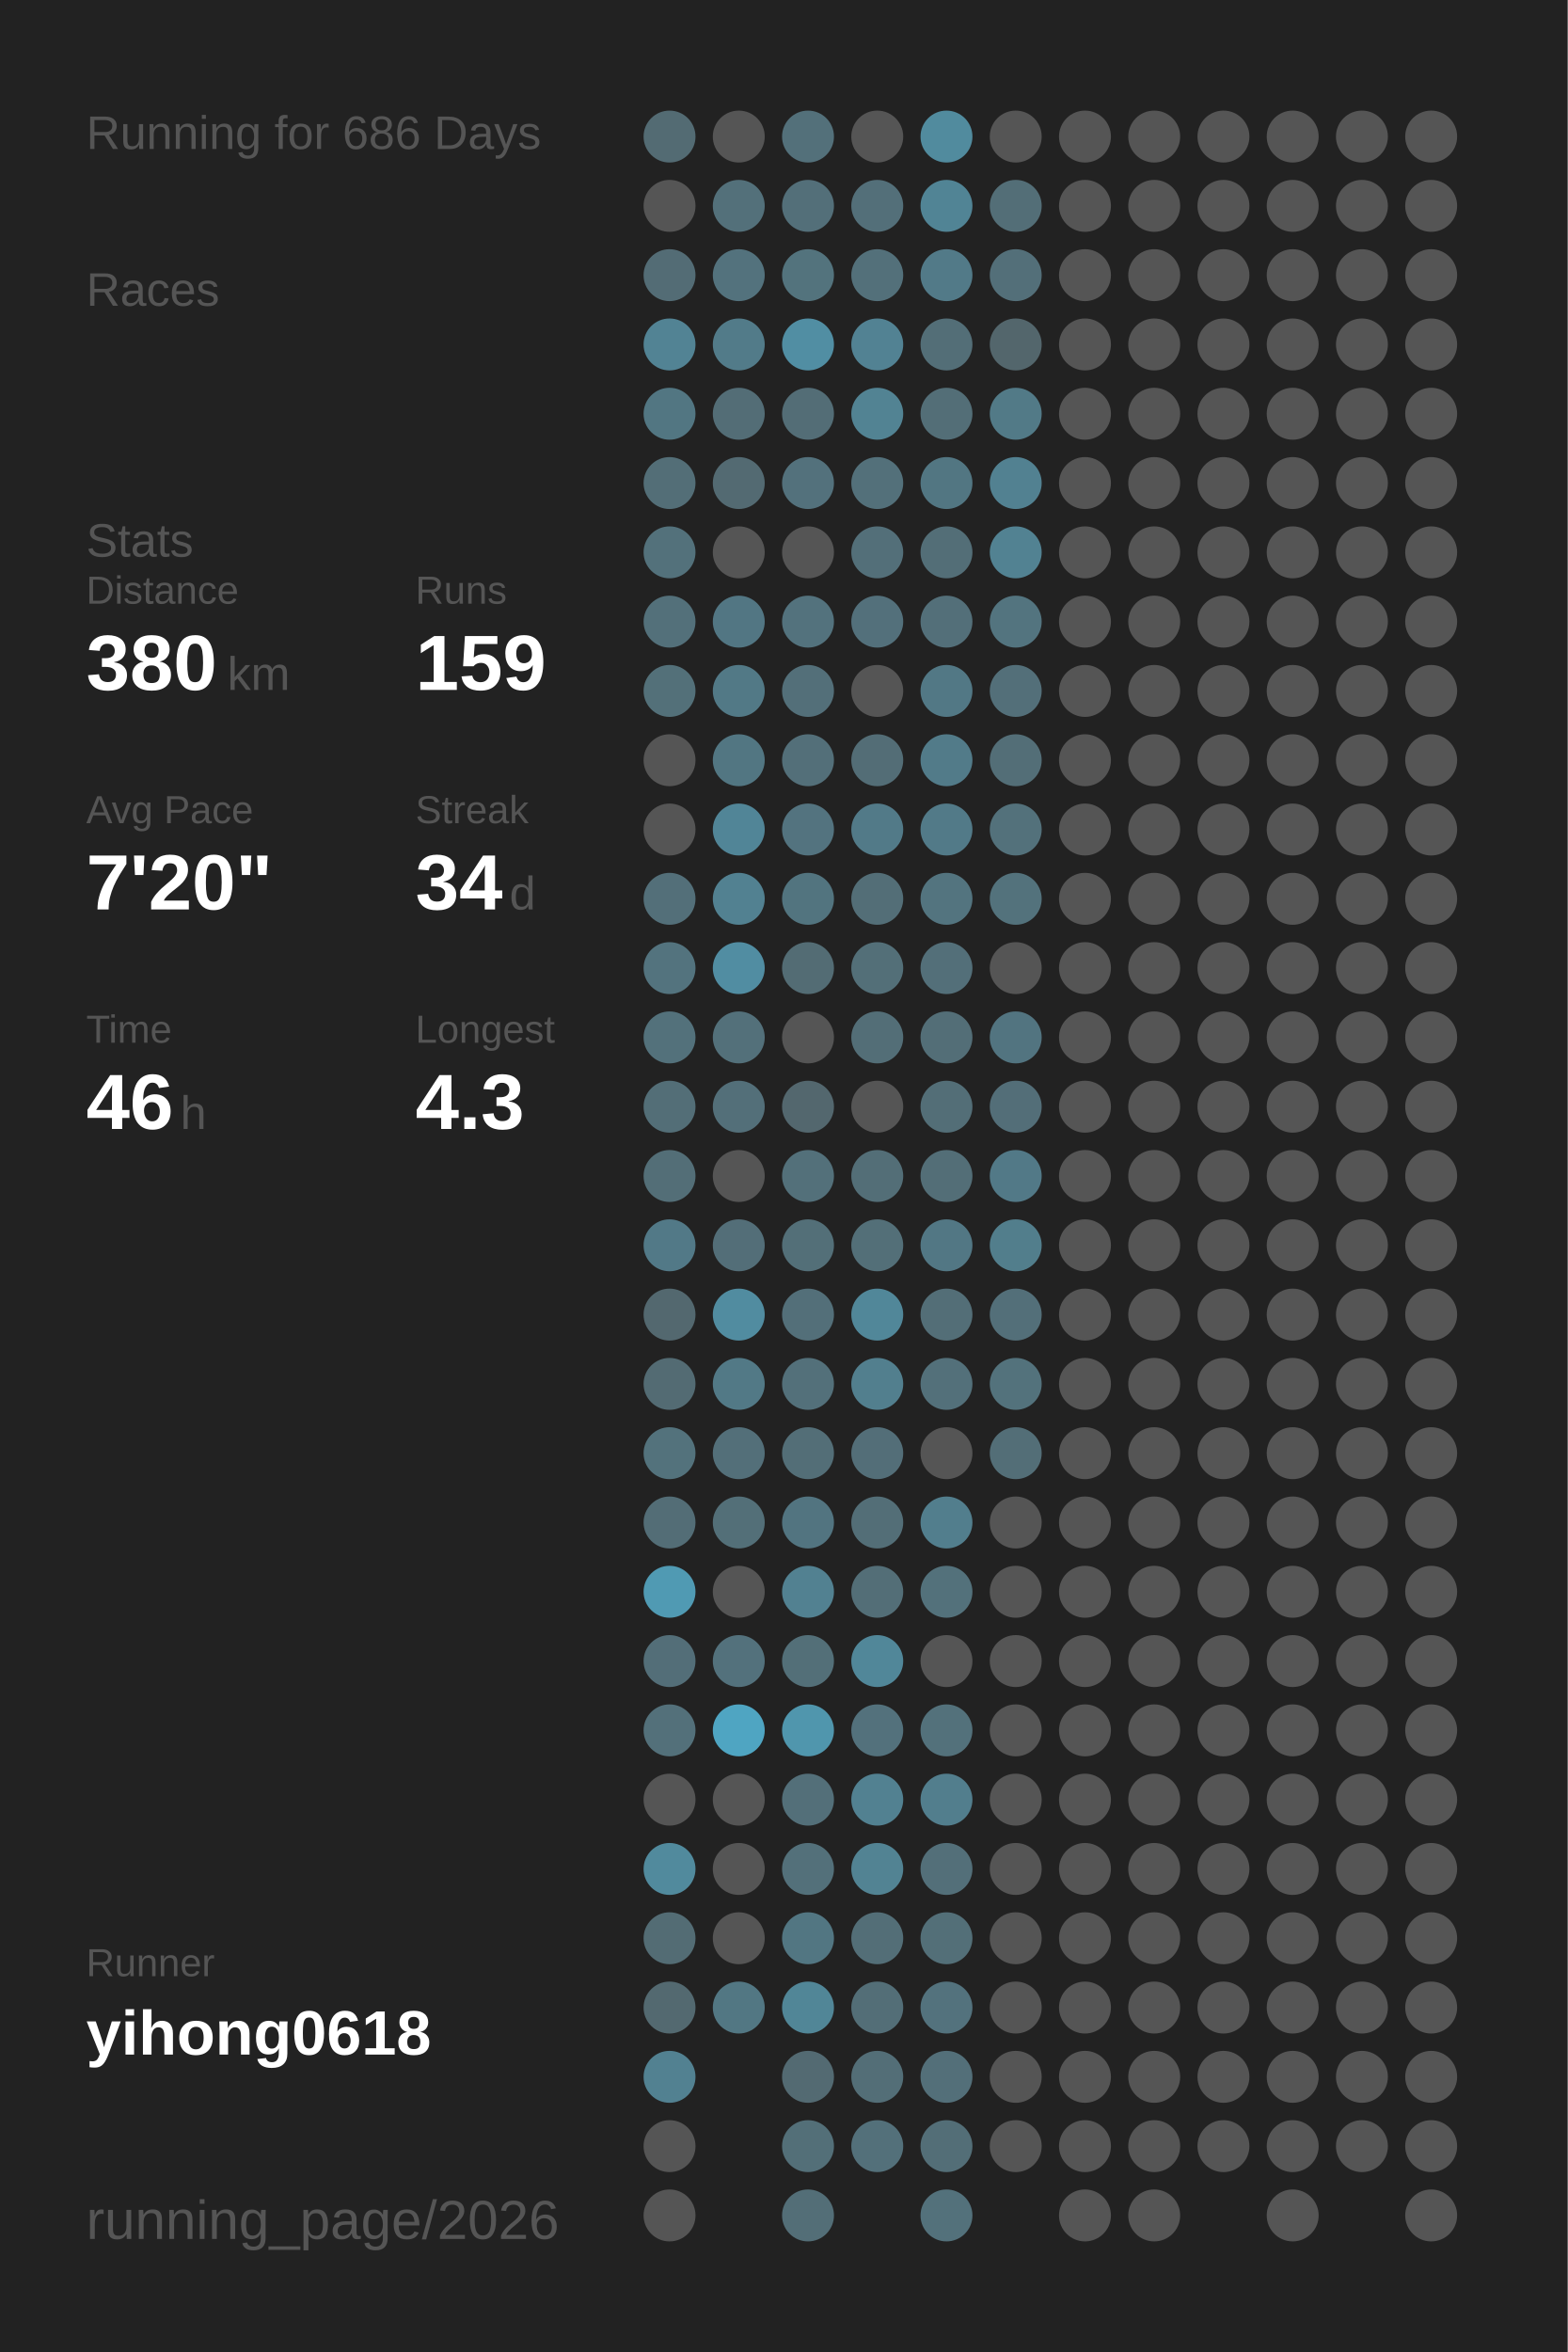
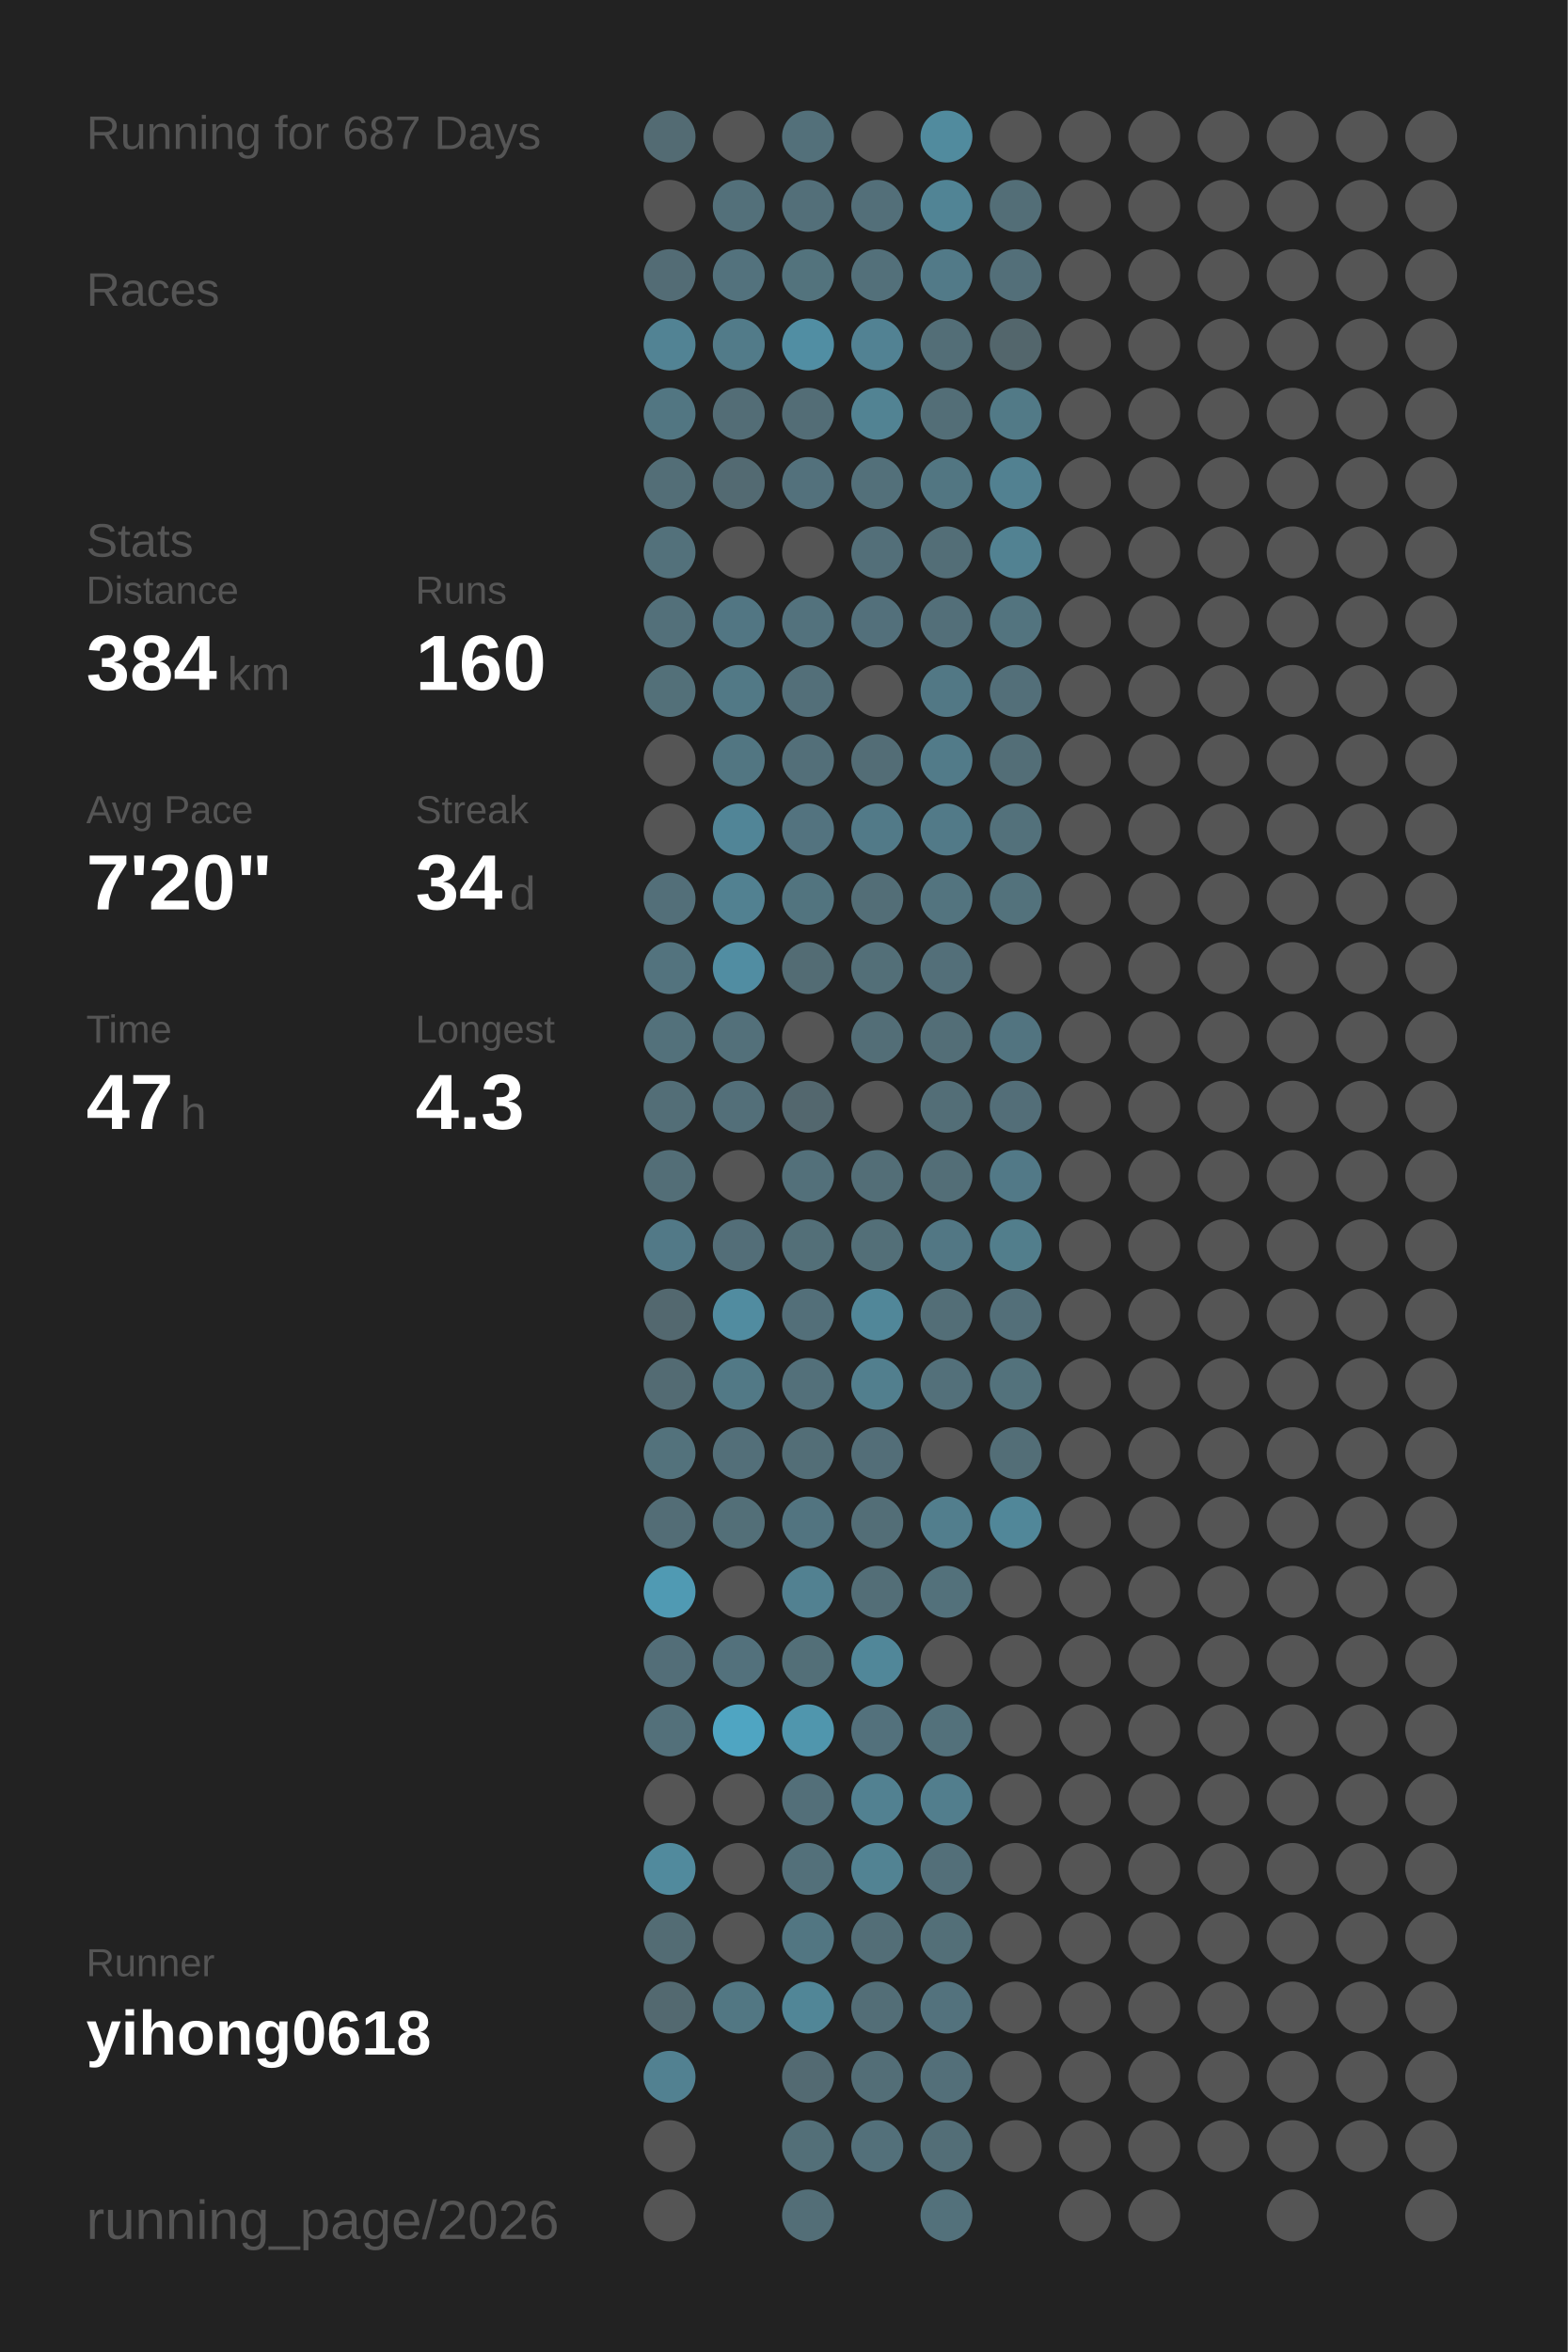
<svg xmlns="http://www.w3.org/2000/svg" baseProfile="full" height="300mm" version="1.1" viewBox="0,0,200,300" width="200mm">
  <defs />
  <rect fill="#222222" height="300" width="200" x="0" y="0" />
-   <text fill="#555555" style="font-size:6px; font-family:Arial;" x="11" y="19">Running for 686 Days</text>
+   <text fill="#555555" style="font-size:6px; font-family:Arial;" x="11" y="19">Running for 687 Days</text>
  <text fill="#555555" style="font-size:6px; font-family:Arial;" x="11" y="39">Races</text>
  <text fill="#555555" style="font-size:6px; font-family:Arial;" x="11" y="71">Stats</text>
  <text fill="#555555" style="font-size:5px; font-family:Arial;" x="11" y="77">Distance</text>
-   <text fill="#FFFFFF" style="font-size:10px; font-family:Arial; font-weight:bold;" x="11" y="88">380</text>
+   <text fill="#FFFFFF" style="font-size:10px; font-family:Arial; font-weight:bold;" x="11" y="88">384</text>
  <text fill="#555555" style="font-size:6px; font-family:Arial;" x="29" y="88">km</text>
  <text fill="#555555" style="font-size:5px; font-family:Arial;" x="53" y="77">Runs</text>
-   <text fill="#FFFFFF" style="font-size:10px; font-family:Arial; font-weight:bold;" x="53" y="88">159</text>
+   <text fill="#FFFFFF" style="font-size:10px; font-family:Arial; font-weight:bold;" x="53" y="88">160</text>
  <text fill="#555555" style="font-size:5px; font-family:Arial;" x="11" y="105">Avg Pace</text>
  <text fill="#FFFFFF" style="font-size:10px; font-family:Arial; font-weight:bold;" x="11" y="116">7'20"</text>
  <text fill="#555555" style="font-size:5px; font-family:Arial;" x="53" y="105">Streak</text>
  <text fill="#FFFFFF" style="font-size:10px; font-family:Arial; font-weight:bold;" x="53" y="116">34</text>
  <text fill="#555555" style="font-size:6px; font-family:Arial;" x="65" y="116">d</text>
  <text fill="#555555" style="font-size:5px; font-family:Arial;" x="11" y="133">Time</text>
-   <text fill="#FFFFFF" style="font-size:10px; font-family:Arial; font-weight:bold;" x="11" y="144">46</text>
+   <text fill="#FFFFFF" style="font-size:10px; font-family:Arial; font-weight:bold;" x="11" y="144">47</text>
  <text fill="#555555" style="font-size:6px; font-family:Arial;" x="23" y="144">h</text>
  <text fill="#555555" style="font-size:5px; font-family:Arial;" x="53" y="133">Longest</text>
  <text fill="#FFFFFF" style="font-size:10px; font-family:Arial; font-weight:bold;" x="53" y="144">4.3</text>
  <text fill="#555555" style="font-size:5px; font-family:Arial;" x="11" y="252.065">Runner</text>
  <text fill="#FFFFFF" style="font-size:8px; font-family:Arial; font-weight:bold;" x="11" y="262.065">yihong0618</text>
  <text fill="#555555" style="font-size:7px; font-family:Arial;" x="11" y="285.581">running_page/2026</text>
  <circle cx="85.417" cy="17.419" fill="#536b73" r="3.312" />
  <circle cx="85.417" cy="26.258" fill="#555555" r="3.312" />
  <circle cx="85.417" cy="35.097" fill="#536c75" r="3.312" />
  <circle cx="85.417" cy="43.935" fill="#528394" r="3.312" />
  <circle cx="85.417" cy="52.774" fill="#527682" r="3.312" />
  <circle cx="85.417" cy="61.613" fill="#536e77" r="3.312" />
  <circle cx="85.417" cy="70.452" fill="#53717b" r="3.312" />
  <circle cx="85.417" cy="79.29" fill="#53707a" r="3.312" />
  <circle cx="85.417" cy="88.129" fill="#537079" r="3.312" />
  <circle cx="85.417" cy="96.968" fill="#555555" r="3.312" />
  <circle cx="85.417" cy="105.806" fill="#555555" r="3.312" />
  <circle cx="85.417" cy="114.645" fill="#536f79" r="3.312" />
  <circle cx="85.417" cy="123.484" fill="#53737e" r="3.312" />
  <circle cx="85.417" cy="132.323" fill="#53717b" r="3.312" />
  <circle cx="85.417" cy="141.161" fill="#536e77" r="3.312" />
  <circle cx="85.417" cy="150" fill="#536e77" r="3.312" />
  <circle cx="85.417" cy="158.839" fill="#527987" r="3.312" />
  <circle cx="85.417" cy="167.677" fill="#53686f" r="3.312" />
  <circle cx="85.417" cy="176.516" fill="#536b73" r="3.312" />
  <circle cx="85.417" cy="185.355" fill="#53727c" r="3.312" />
  <circle cx="85.417" cy="194.194" fill="#536d76" r="3.312" />
  <circle cx="85.417" cy="203.032" fill="#509ab3" r="3.312" />
  <circle cx="85.417" cy="211.871" fill="#536e78" r="3.312" />
  <circle cx="85.417" cy="220.71" fill="#53707a" r="3.312" />
  <circle cx="85.417" cy="229.548" fill="#555555" r="3.312" />
  <circle cx="85.417" cy="238.387" fill="#518a9d" r="3.312" />
  <circle cx="85.417" cy="247.226" fill="#536c74" r="3.312" />
  <circle cx="85.417" cy="256.065" fill="#536970" r="3.312" />
  <circle cx="85.417" cy="264.903" fill="#528191" r="3.312" />
  <circle cx="85.417" cy="273.742" fill="#555555" r="3.312" />
  <circle cx="85.417" cy="282.581" fill="#555555" r="3.312" />
  <circle cx="94.25" cy="17.419" fill="#555555" r="3.312" />
  <circle cx="94.25" cy="26.258" fill="#53707a" r="3.312" />
  <circle cx="94.25" cy="35.097" fill="#53727d" r="3.312" />
  <circle cx="94.25" cy="43.935" fill="#527b89" r="3.312" />
  <circle cx="94.25" cy="52.774" fill="#536d76" r="3.312" />
  <circle cx="94.25" cy="61.613" fill="#536a72" r="3.312" />
  <circle cx="94.25" cy="70.452" fill="#555555" r="3.312" />
  <circle cx="94.25" cy="79.29" fill="#527683" r="3.312" />
  <circle cx="94.25" cy="88.129" fill="#527986" r="3.312" />
  <circle cx="94.25" cy="96.968" fill="#527682" r="3.312" />
  <circle cx="94.25" cy="105.806" fill="#518597" r="3.312" />
  <circle cx="94.25" cy="114.645" fill="#528191" r="3.312" />
  <circle cx="94.25" cy="123.484" fill="#518da2" r="3.312" />
  <circle cx="94.25" cy="132.323" fill="#53707a" r="3.312" />
  <circle cx="94.25" cy="141.161" fill="#536f79" r="3.312" />
  <circle cx="94.25" cy="150" fill="#555555" r="3.312" />
  <circle cx="94.25" cy="158.839" fill="#536e78" r="3.312" />
  <circle cx="94.25" cy="167.677" fill="#518ca0" r="3.312" />
  <circle cx="94.25" cy="176.516" fill="#527986" r="3.312" />
  <circle cx="94.25" cy="185.355" fill="#536f79" r="3.312" />
  <circle cx="94.25" cy="194.194" fill="#536f78" r="3.312" />
  <circle cx="94.25" cy="203.032" fill="#555555" r="3.312" />
  <circle cx="94.25" cy="211.871" fill="#53717c" r="3.312" />
  <circle cx="94.25" cy="220.71" fill="#4fa5c2" r="3.312" />
  <circle cx="94.25" cy="229.548" fill="#555555" r="3.312" />
  <circle cx="94.25" cy="238.387" fill="#555555" r="3.312" />
  <circle cx="94.25" cy="247.226" fill="#555555" r="3.312" />
  <circle cx="94.25" cy="256.065" fill="#527783" r="3.312" />
  <circle cx="103.083" cy="17.419" fill="#53707a" r="3.312" />
  <circle cx="103.083" cy="26.258" fill="#536f79" r="3.312" />
  <circle cx="103.083" cy="35.097" fill="#53737d" r="3.312" />
  <circle cx="103.083" cy="43.935" fill="#518ea3" r="3.312" />
  <circle cx="103.083" cy="52.774" fill="#536d76" r="3.312" />
  <circle cx="103.083" cy="61.613" fill="#53717c" r="3.312" />
  <circle cx="103.083" cy="70.452" fill="#555555" r="3.312" />
  <circle cx="103.083" cy="79.29" fill="#53727d" r="3.312" />
  <circle cx="103.083" cy="88.129" fill="#536f79" r="3.312" />
  <circle cx="103.083" cy="96.968" fill="#536f79" r="3.312" />
  <circle cx="103.083" cy="105.806" fill="#53737f" r="3.312" />
  <circle cx="103.083" cy="114.645" fill="#52747f" r="3.312" />
  <circle cx="103.083" cy="123.484" fill="#536c74" r="3.312" />
  <circle cx="103.083" cy="132.323" fill="#555555" r="3.312" />
  <circle cx="103.083" cy="141.161" fill="#53676e" r="3.312" />
  <circle cx="103.083" cy="150" fill="#53707a" r="3.312" />
  <circle cx="103.083" cy="158.839" fill="#536f78" r="3.312" />
  <circle cx="103.083" cy="167.677" fill="#536f79" r="3.312" />
  <circle cx="103.083" cy="176.516" fill="#53707a" r="3.312" />
  <circle cx="103.083" cy="185.355" fill="#536e77" r="3.312" />
  <circle cx="103.083" cy="194.194" fill="#527480" r="3.312" />
  <circle cx="103.083" cy="203.032" fill="#528191" r="3.312" />
  <circle cx="103.083" cy="211.871" fill="#536f78" r="3.312" />
  <circle cx="103.083" cy="220.71" fill="#5096ad" r="3.312" />
  <circle cx="103.083" cy="229.548" fill="#536f79" r="3.312" />
  <circle cx="103.083" cy="238.387" fill="#53707a" r="3.312" />
  <circle cx="103.083" cy="247.226" fill="#527682" r="3.312" />
  <circle cx="103.083" cy="256.065" fill="#518697" r="3.312" />
  <circle cx="103.083" cy="264.903" fill="#536a72" r="3.312" />
  <circle cx="103.083" cy="273.742" fill="#536f78" r="3.312" />
  <circle cx="103.083" cy="282.581" fill="#536e77" r="3.312" />
  <circle cx="111.917" cy="17.419" fill="#555555" r="3.312" />
  <circle cx="111.917" cy="26.258" fill="#536f79" r="3.312" />
  <circle cx="111.917" cy="35.097" fill="#53707a" r="3.312" />
  <circle cx="111.917" cy="43.935" fill="#528293" r="3.312" />
  <circle cx="111.917" cy="52.774" fill="#528393" r="3.312" />
  <circle cx="111.917" cy="61.613" fill="#53707a" r="3.312" />
  <circle cx="111.917" cy="70.452" fill="#536f79" r="3.312" />
  <circle cx="111.917" cy="79.29" fill="#53707b" r="3.312" />
  <circle cx="111.917" cy="88.129" fill="#555555" r="3.312" />
  <circle cx="111.917" cy="96.968" fill="#536d76" r="3.312" />
  <circle cx="111.917" cy="105.806" fill="#527a88" r="3.312" />
  <circle cx="111.917" cy="114.645" fill="#536e77" r="3.312" />
  <circle cx="111.917" cy="123.484" fill="#536f78" r="3.312" />
  <circle cx="111.917" cy="132.323" fill="#536e77" r="3.312" />
  <circle cx="111.917" cy="141.161" fill="#555555" r="3.312" />
  <circle cx="111.917" cy="150" fill="#536e77" r="3.312" />
  <circle cx="111.917" cy="158.839" fill="#536f78" r="3.312" />
  <circle cx="111.917" cy="167.677" fill="#518799" r="3.312" />
  <circle cx="111.917" cy="176.516" fill="#527f8e" r="3.312" />
  <circle cx="111.917" cy="185.355" fill="#536e78" r="3.312" />
  <circle cx="111.917" cy="194.194" fill="#536e77" r="3.312" />
  <circle cx="111.917" cy="203.032" fill="#536e77" r="3.312" />
  <circle cx="111.917" cy="211.871" fill="#518799" r="3.312" />
  <circle cx="111.917" cy="220.71" fill="#53717c" r="3.312" />
  <circle cx="111.917" cy="229.548" fill="#528191" r="3.312" />
  <circle cx="111.917" cy="238.387" fill="#528393" r="3.312" />
  <circle cx="111.917" cy="247.226" fill="#536e77" r="3.312" />
  <circle cx="111.917" cy="256.065" fill="#536e77" r="3.312" />
  <circle cx="111.917" cy="264.903" fill="#536e77" r="3.312" />
  <circle cx="111.917" cy="273.742" fill="#53707a" r="3.312" />
  <circle cx="120.75" cy="17.419" fill="#518b9e" r="3.312" />
  <circle cx="120.75" cy="26.258" fill="#518495" r="3.312" />
  <circle cx="120.75" cy="35.097" fill="#527a88" r="3.312" />
  <circle cx="120.75" cy="43.935" fill="#536e77" r="3.312" />
  <circle cx="120.75" cy="52.774" fill="#536e77" r="3.312" />
  <circle cx="120.75" cy="61.613" fill="#527682" r="3.312" />
  <circle cx="120.75" cy="70.452" fill="#536e77" r="3.312" />
  <circle cx="120.75" cy="79.29" fill="#536f79" r="3.312" />
  <circle cx="120.75" cy="88.129" fill="#527885" r="3.312" />
  <circle cx="120.75" cy="96.968" fill="#527b89" r="3.312" />
  <circle cx="120.75" cy="105.806" fill="#527a88" r="3.312" />
  <circle cx="120.75" cy="114.645" fill="#53747f" r="3.312" />
  <circle cx="120.75" cy="123.484" fill="#536f79" r="3.312" />
  <circle cx="120.75" cy="132.323" fill="#536e77" r="3.312" />
  <circle cx="120.75" cy="141.161" fill="#536e77" r="3.312" />
  <circle cx="120.75" cy="150" fill="#536e77" r="3.312" />
  <circle cx="120.75" cy="158.839" fill="#527784" r="3.312" />
  <circle cx="120.75" cy="167.677" fill="#536e77" r="3.312" />
  <circle cx="120.75" cy="176.516" fill="#53707a" r="3.312" />
  <circle cx="120.75" cy="185.355" fill="#555555" r="3.312" />
  <circle cx="120.75" cy="194.194" fill="#527e8d" r="3.312" />
  <circle cx="120.75" cy="203.032" fill="#53717b" r="3.312" />
  <circle cx="120.75" cy="211.871" fill="#555555" r="3.312" />
  <circle cx="120.75" cy="220.71" fill="#53717b" r="3.312" />
  <circle cx="120.75" cy="229.548" fill="#527e8d" r="3.312" />
  <circle cx="120.75" cy="238.387" fill="#536f79" r="3.312" />
  <circle cx="120.75" cy="247.226" fill="#536f78" r="3.312" />
  <circle cx="120.75" cy="256.065" fill="#53727d" r="3.312" />
  <circle cx="120.75" cy="264.903" fill="#536f79" r="3.312" />
  <circle cx="120.75" cy="273.742" fill="#536e77" r="3.312" />
  <circle cx="120.75" cy="282.581" fill="#53717b" r="3.312" />
  <circle cx="129.583" cy="17.419" fill="#555555" r="3.312" />
  <circle cx="129.583" cy="26.258" fill="#536e77" r="3.312" />
  <circle cx="129.583" cy="35.097" fill="#536f79" r="3.312" />
  <circle cx="129.583" cy="43.935" fill="#53666c" r="3.312" />
  <circle cx="129.583" cy="52.774" fill="#527a87" r="3.312" />
  <circle cx="129.583" cy="61.613" fill="#528191" r="3.312" />
  <circle cx="129.583" cy="70.452" fill="#528292" r="3.312" />
  <circle cx="129.583" cy="79.29" fill="#53747f" r="3.312" />
  <circle cx="129.583" cy="88.129" fill="#536f79" r="3.312" />
  <circle cx="129.583" cy="96.968" fill="#536e77" r="3.312" />
  <circle cx="129.583" cy="105.806" fill="#53717b" r="3.312" />
  <circle cx="129.583" cy="114.645" fill="#53727c" r="3.312" />
  <circle cx="129.583" cy="123.484" fill="#555555" r="3.312" />
  <circle cx="129.583" cy="132.323" fill="#527480" r="3.312" />
  <circle cx="129.583" cy="141.161" fill="#536e78" r="3.312" />
  <circle cx="129.583" cy="150" fill="#527987" r="3.312" />
  <circle cx="129.583" cy="158.839" fill="#527e8c" r="3.312" />
  <circle cx="129.583" cy="167.677" fill="#536f79" r="3.312" />
  <circle cx="129.583" cy="176.516" fill="#53727c" r="3.312" />
  <circle cx="129.583" cy="185.355" fill="#536e77" r="3.312" />
-   <circle cx="129.583" cy="194.194" fill="#555555" r="3.312" />
+   <circle cx="129.583" cy="194.194" fill="#518799" r="3.312" />
  <circle cx="129.583" cy="203.032" fill="#555555" r="3.312" />
  <circle cx="129.583" cy="211.871" fill="#555555" r="3.312" />
  <circle cx="129.583" cy="220.71" fill="#555555" r="3.312" />
  <circle cx="129.583" cy="229.548" fill="#555555" r="3.312" />
  <circle cx="129.583" cy="238.387" fill="#555555" r="3.312" />
  <circle cx="129.583" cy="247.226" fill="#555555" r="3.312" />
  <circle cx="129.583" cy="256.065" fill="#555555" r="3.312" />
  <circle cx="129.583" cy="264.903" fill="#555555" r="3.312" />
  <circle cx="129.583" cy="273.742" fill="#555555" r="3.312" />
  <circle cx="138.417" cy="17.419" fill="#555555" r="3.312" />
  <circle cx="138.417" cy="26.258" fill="#555555" r="3.312" />
  <circle cx="138.417" cy="35.097" fill="#555555" r="3.312" />
  <circle cx="138.417" cy="43.935" fill="#555555" r="3.312" />
  <circle cx="138.417" cy="52.774" fill="#555555" r="3.312" />
  <circle cx="138.417" cy="61.613" fill="#555555" r="3.312" />
  <circle cx="138.417" cy="70.452" fill="#555555" r="3.312" />
  <circle cx="138.417" cy="79.29" fill="#555555" r="3.312" />
  <circle cx="138.417" cy="88.129" fill="#555555" r="3.312" />
  <circle cx="138.417" cy="96.968" fill="#555555" r="3.312" />
  <circle cx="138.417" cy="105.806" fill="#555555" r="3.312" />
  <circle cx="138.417" cy="114.645" fill="#555555" r="3.312" />
  <circle cx="138.417" cy="123.484" fill="#555555" r="3.312" />
  <circle cx="138.417" cy="132.323" fill="#555555" r="3.312" />
  <circle cx="138.417" cy="141.161" fill="#555555" r="3.312" />
  <circle cx="138.417" cy="150" fill="#555555" r="3.312" />
  <circle cx="138.417" cy="158.839" fill="#555555" r="3.312" />
  <circle cx="138.417" cy="167.677" fill="#555555" r="3.312" />
  <circle cx="138.417" cy="176.516" fill="#555555" r="3.312" />
  <circle cx="138.417" cy="185.355" fill="#555555" r="3.312" />
  <circle cx="138.417" cy="194.194" fill="#555555" r="3.312" />
  <circle cx="138.417" cy="203.032" fill="#555555" r="3.312" />
  <circle cx="138.417" cy="211.871" fill="#555555" r="3.312" />
  <circle cx="138.417" cy="220.71" fill="#555555" r="3.312" />
  <circle cx="138.417" cy="229.548" fill="#555555" r="3.312" />
  <circle cx="138.417" cy="238.387" fill="#555555" r="3.312" />
  <circle cx="138.417" cy="247.226" fill="#555555" r="3.312" />
  <circle cx="138.417" cy="256.065" fill="#555555" r="3.312" />
  <circle cx="138.417" cy="264.903" fill="#555555" r="3.312" />
  <circle cx="138.417" cy="273.742" fill="#555555" r="3.312" />
  <circle cx="138.417" cy="282.581" fill="#555555" r="3.312" />
  <circle cx="147.25" cy="17.419" fill="#555555" r="3.312" />
  <circle cx="147.25" cy="26.258" fill="#555555" r="3.312" />
  <circle cx="147.25" cy="35.097" fill="#555555" r="3.312" />
  <circle cx="147.25" cy="43.935" fill="#555555" r="3.312" />
  <circle cx="147.25" cy="52.774" fill="#555555" r="3.312" />
  <circle cx="147.25" cy="61.613" fill="#555555" r="3.312" />
  <circle cx="147.25" cy="70.452" fill="#555555" r="3.312" />
  <circle cx="147.25" cy="79.29" fill="#555555" r="3.312" />
  <circle cx="147.25" cy="88.129" fill="#555555" r="3.312" />
  <circle cx="147.25" cy="96.968" fill="#555555" r="3.312" />
  <circle cx="147.25" cy="105.806" fill="#555555" r="3.312" />
  <circle cx="147.25" cy="114.645" fill="#555555" r="3.312" />
  <circle cx="147.25" cy="123.484" fill="#555555" r="3.312" />
  <circle cx="147.25" cy="132.323" fill="#555555" r="3.312" />
  <circle cx="147.25" cy="141.161" fill="#555555" r="3.312" />
  <circle cx="147.25" cy="150" fill="#555555" r="3.312" />
  <circle cx="147.25" cy="158.839" fill="#555555" r="3.312" />
  <circle cx="147.25" cy="167.677" fill="#555555" r="3.312" />
  <circle cx="147.25" cy="176.516" fill="#555555" r="3.312" />
  <circle cx="147.25" cy="185.355" fill="#555555" r="3.312" />
  <circle cx="147.25" cy="194.194" fill="#555555" r="3.312" />
  <circle cx="147.25" cy="203.032" fill="#555555" r="3.312" />
  <circle cx="147.25" cy="211.871" fill="#555555" r="3.312" />
  <circle cx="147.25" cy="220.71" fill="#555555" r="3.312" />
  <circle cx="147.25" cy="229.548" fill="#555555" r="3.312" />
  <circle cx="147.25" cy="238.387" fill="#555555" r="3.312" />
  <circle cx="147.25" cy="247.226" fill="#555555" r="3.312" />
  <circle cx="147.25" cy="256.065" fill="#555555" r="3.312" />
  <circle cx="147.25" cy="264.903" fill="#555555" r="3.312" />
  <circle cx="147.25" cy="273.742" fill="#555555" r="3.312" />
  <circle cx="147.25" cy="282.581" fill="#555555" r="3.312" />
  <circle cx="156.083" cy="17.419" fill="#555555" r="3.312" />
  <circle cx="156.083" cy="26.258" fill="#555555" r="3.312" />
  <circle cx="156.083" cy="35.097" fill="#555555" r="3.312" />
  <circle cx="156.083" cy="43.935" fill="#555555" r="3.312" />
  <circle cx="156.083" cy="52.774" fill="#555555" r="3.312" />
  <circle cx="156.083" cy="61.613" fill="#555555" r="3.312" />
  <circle cx="156.083" cy="70.452" fill="#555555" r="3.312" />
  <circle cx="156.083" cy="79.29" fill="#555555" r="3.312" />
  <circle cx="156.083" cy="88.129" fill="#555555" r="3.312" />
  <circle cx="156.083" cy="96.968" fill="#555555" r="3.312" />
  <circle cx="156.083" cy="105.806" fill="#555555" r="3.312" />
  <circle cx="156.083" cy="114.645" fill="#555555" r="3.312" />
  <circle cx="156.083" cy="123.484" fill="#555555" r="3.312" />
  <circle cx="156.083" cy="132.323" fill="#555555" r="3.312" />
  <circle cx="156.083" cy="141.161" fill="#555555" r="3.312" />
  <circle cx="156.083" cy="150" fill="#555555" r="3.312" />
  <circle cx="156.083" cy="158.839" fill="#555555" r="3.312" />
  <circle cx="156.083" cy="167.677" fill="#555555" r="3.312" />
  <circle cx="156.083" cy="176.516" fill="#555555" r="3.312" />
  <circle cx="156.083" cy="185.355" fill="#555555" r="3.312" />
  <circle cx="156.083" cy="194.194" fill="#555555" r="3.312" />
  <circle cx="156.083" cy="203.032" fill="#555555" r="3.312" />
  <circle cx="156.083" cy="211.871" fill="#555555" r="3.312" />
  <circle cx="156.083" cy="220.71" fill="#555555" r="3.312" />
  <circle cx="156.083" cy="229.548" fill="#555555" r="3.312" />
  <circle cx="156.083" cy="238.387" fill="#555555" r="3.312" />
  <circle cx="156.083" cy="247.226" fill="#555555" r="3.312" />
  <circle cx="156.083" cy="256.065" fill="#555555" r="3.312" />
  <circle cx="156.083" cy="264.903" fill="#555555" r="3.312" />
  <circle cx="156.083" cy="273.742" fill="#555555" r="3.312" />
  <circle cx="164.917" cy="17.419" fill="#555555" r="3.312" />
  <circle cx="164.917" cy="26.258" fill="#555555" r="3.312" />
  <circle cx="164.917" cy="35.097" fill="#555555" r="3.312" />
  <circle cx="164.917" cy="43.935" fill="#555555" r="3.312" />
  <circle cx="164.917" cy="52.774" fill="#555555" r="3.312" />
  <circle cx="164.917" cy="61.613" fill="#555555" r="3.312" />
  <circle cx="164.917" cy="70.452" fill="#555555" r="3.312" />
  <circle cx="164.917" cy="79.29" fill="#555555" r="3.312" />
  <circle cx="164.917" cy="88.129" fill="#555555" r="3.312" />
  <circle cx="164.917" cy="96.968" fill="#555555" r="3.312" />
  <circle cx="164.917" cy="105.806" fill="#555555" r="3.312" />
  <circle cx="164.917" cy="114.645" fill="#555555" r="3.312" />
  <circle cx="164.917" cy="123.484" fill="#555555" r="3.312" />
  <circle cx="164.917" cy="132.323" fill="#555555" r="3.312" />
  <circle cx="164.917" cy="141.161" fill="#555555" r="3.312" />
  <circle cx="164.917" cy="150" fill="#555555" r="3.312" />
  <circle cx="164.917" cy="158.839" fill="#555555" r="3.312" />
  <circle cx="164.917" cy="167.677" fill="#555555" r="3.312" />
  <circle cx="164.917" cy="176.516" fill="#555555" r="3.312" />
  <circle cx="164.917" cy="185.355" fill="#555555" r="3.312" />
  <circle cx="164.917" cy="194.194" fill="#555555" r="3.312" />
  <circle cx="164.917" cy="203.032" fill="#555555" r="3.312" />
  <circle cx="164.917" cy="211.871" fill="#555555" r="3.312" />
  <circle cx="164.917" cy="220.71" fill="#555555" r="3.312" />
  <circle cx="164.917" cy="229.548" fill="#555555" r="3.312" />
  <circle cx="164.917" cy="238.387" fill="#555555" r="3.312" />
  <circle cx="164.917" cy="247.226" fill="#555555" r="3.312" />
  <circle cx="164.917" cy="256.065" fill="#555555" r="3.312" />
  <circle cx="164.917" cy="264.903" fill="#555555" r="3.312" />
  <circle cx="164.917" cy="273.742" fill="#555555" r="3.312" />
  <circle cx="164.917" cy="282.581" fill="#555555" r="3.312" />
  <circle cx="173.75" cy="17.419" fill="#555555" r="3.312" />
  <circle cx="173.75" cy="26.258" fill="#555555" r="3.312" />
  <circle cx="173.75" cy="35.097" fill="#555555" r="3.312" />
  <circle cx="173.75" cy="43.935" fill="#555555" r="3.312" />
  <circle cx="173.75" cy="52.774" fill="#555555" r="3.312" />
  <circle cx="173.75" cy="61.613" fill="#555555" r="3.312" />
  <circle cx="173.75" cy="70.452" fill="#555555" r="3.312" />
  <circle cx="173.75" cy="79.29" fill="#555555" r="3.312" />
  <circle cx="173.75" cy="88.129" fill="#555555" r="3.312" />
  <circle cx="173.75" cy="96.968" fill="#555555" r="3.312" />
  <circle cx="173.75" cy="105.806" fill="#555555" r="3.312" />
  <circle cx="173.75" cy="114.645" fill="#555555" r="3.312" />
  <circle cx="173.75" cy="123.484" fill="#555555" r="3.312" />
  <circle cx="173.75" cy="132.323" fill="#555555" r="3.312" />
  <circle cx="173.75" cy="141.161" fill="#555555" r="3.312" />
  <circle cx="173.75" cy="150" fill="#555555" r="3.312" />
  <circle cx="173.75" cy="158.839" fill="#555555" r="3.312" />
  <circle cx="173.75" cy="167.677" fill="#555555" r="3.312" />
  <circle cx="173.75" cy="176.516" fill="#555555" r="3.312" />
  <circle cx="173.75" cy="185.355" fill="#555555" r="3.312" />
  <circle cx="173.75" cy="194.194" fill="#555555" r="3.312" />
  <circle cx="173.75" cy="203.032" fill="#555555" r="3.312" />
  <circle cx="173.75" cy="211.871" fill="#555555" r="3.312" />
  <circle cx="173.75" cy="220.71" fill="#555555" r="3.312" />
  <circle cx="173.75" cy="229.548" fill="#555555" r="3.312" />
  <circle cx="173.75" cy="238.387" fill="#555555" r="3.312" />
  <circle cx="173.75" cy="247.226" fill="#555555" r="3.312" />
  <circle cx="173.75" cy="256.065" fill="#555555" r="3.312" />
  <circle cx="173.75" cy="264.903" fill="#555555" r="3.312" />
  <circle cx="173.75" cy="273.742" fill="#555555" r="3.312" />
  <circle cx="182.583" cy="17.419" fill="#555555" r="3.312" />
  <circle cx="182.583" cy="26.258" fill="#555555" r="3.312" />
  <circle cx="182.583" cy="35.097" fill="#555555" r="3.312" />
  <circle cx="182.583" cy="43.935" fill="#555555" r="3.312" />
  <circle cx="182.583" cy="52.774" fill="#555555" r="3.312" />
  <circle cx="182.583" cy="61.613" fill="#555555" r="3.312" />
  <circle cx="182.583" cy="70.452" fill="#555555" r="3.312" />
  <circle cx="182.583" cy="79.29" fill="#555555" r="3.312" />
  <circle cx="182.583" cy="88.129" fill="#555555" r="3.312" />
  <circle cx="182.583" cy="96.968" fill="#555555" r="3.312" />
  <circle cx="182.583" cy="105.806" fill="#555555" r="3.312" />
  <circle cx="182.583" cy="114.645" fill="#555555" r="3.312" />
  <circle cx="182.583" cy="123.484" fill="#555555" r="3.312" />
  <circle cx="182.583" cy="132.323" fill="#555555" r="3.312" />
  <circle cx="182.583" cy="141.161" fill="#555555" r="3.312" />
  <circle cx="182.583" cy="150" fill="#555555" r="3.312" />
  <circle cx="182.583" cy="158.839" fill="#555555" r="3.312" />
  <circle cx="182.583" cy="167.677" fill="#555555" r="3.312" />
  <circle cx="182.583" cy="176.516" fill="#555555" r="3.312" />
  <circle cx="182.583" cy="185.355" fill="#555555" r="3.312" />
  <circle cx="182.583" cy="194.194" fill="#555555" r="3.312" />
  <circle cx="182.583" cy="203.032" fill="#555555" r="3.312" />
  <circle cx="182.583" cy="211.871" fill="#555555" r="3.312" />
  <circle cx="182.583" cy="220.71" fill="#555555" r="3.312" />
  <circle cx="182.583" cy="229.548" fill="#555555" r="3.312" />
  <circle cx="182.583" cy="238.387" fill="#555555" r="3.312" />
  <circle cx="182.583" cy="247.226" fill="#555555" r="3.312" />
  <circle cx="182.583" cy="256.065" fill="#555555" r="3.312" />
  <circle cx="182.583" cy="264.903" fill="#555555" r="3.312" />
  <circle cx="182.583" cy="273.742" fill="#555555" r="3.312" />
  <circle cx="182.583" cy="282.581" fill="#555555" r="3.312" />
</svg>
